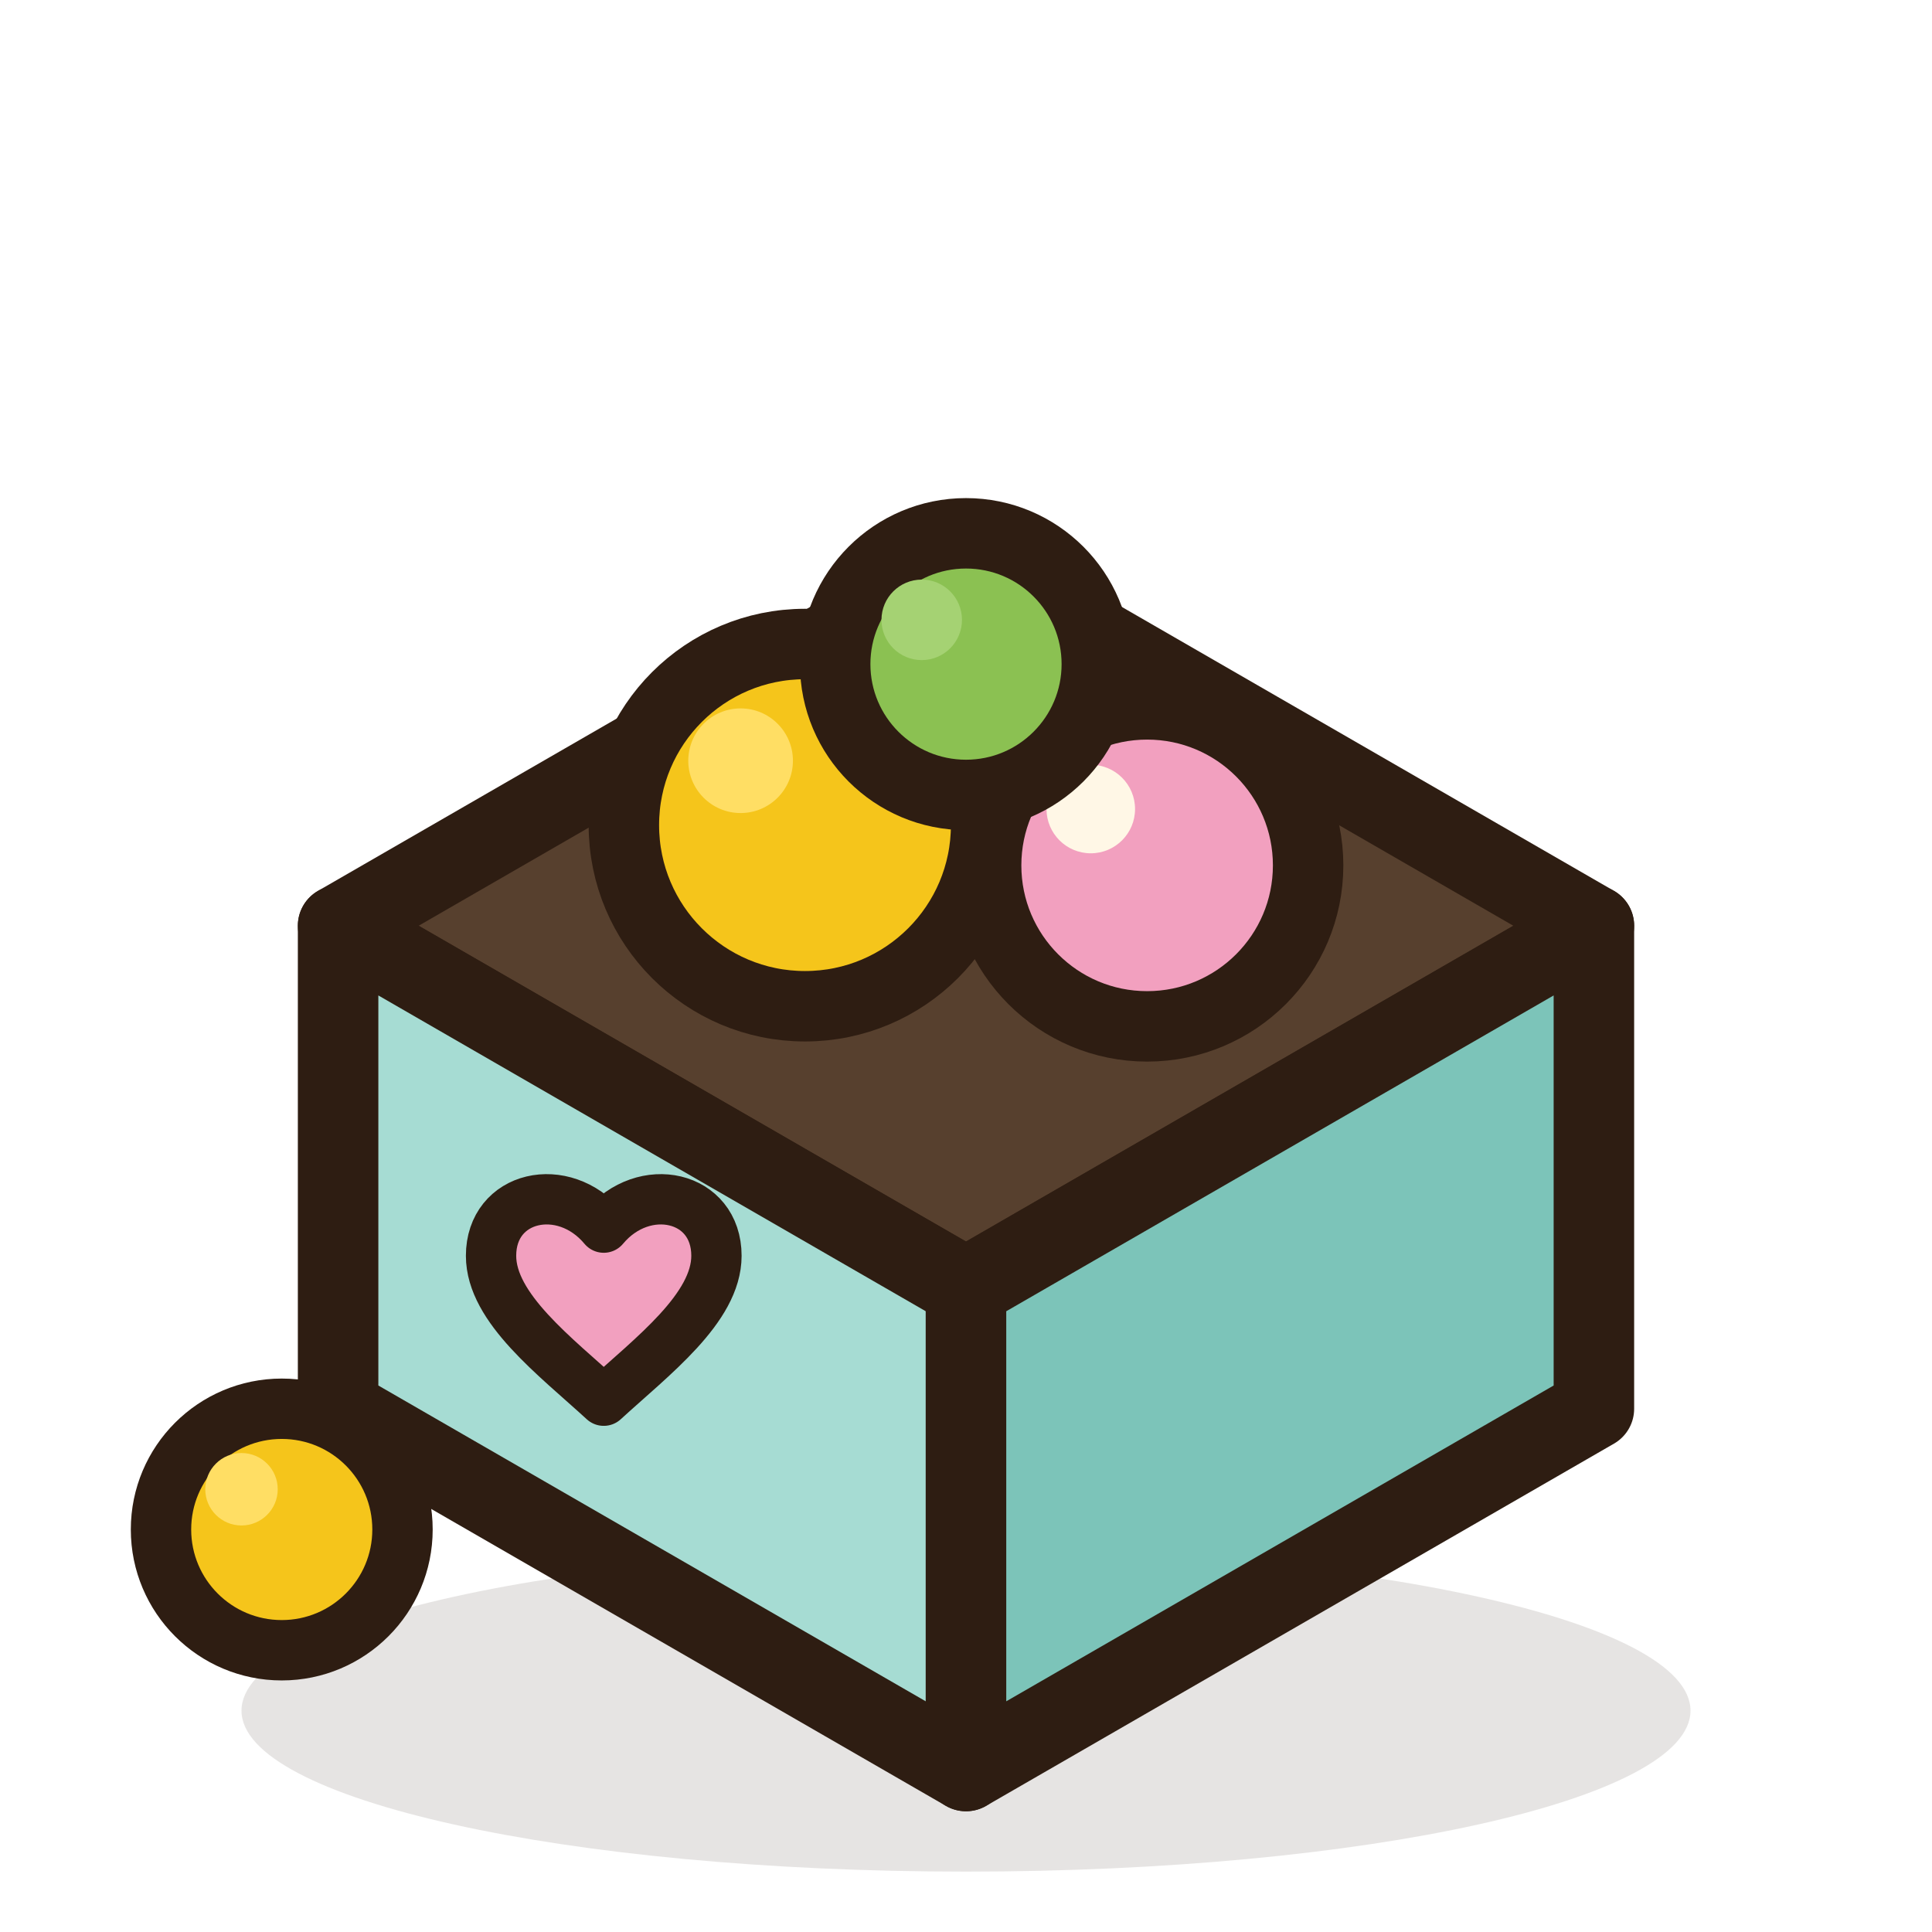
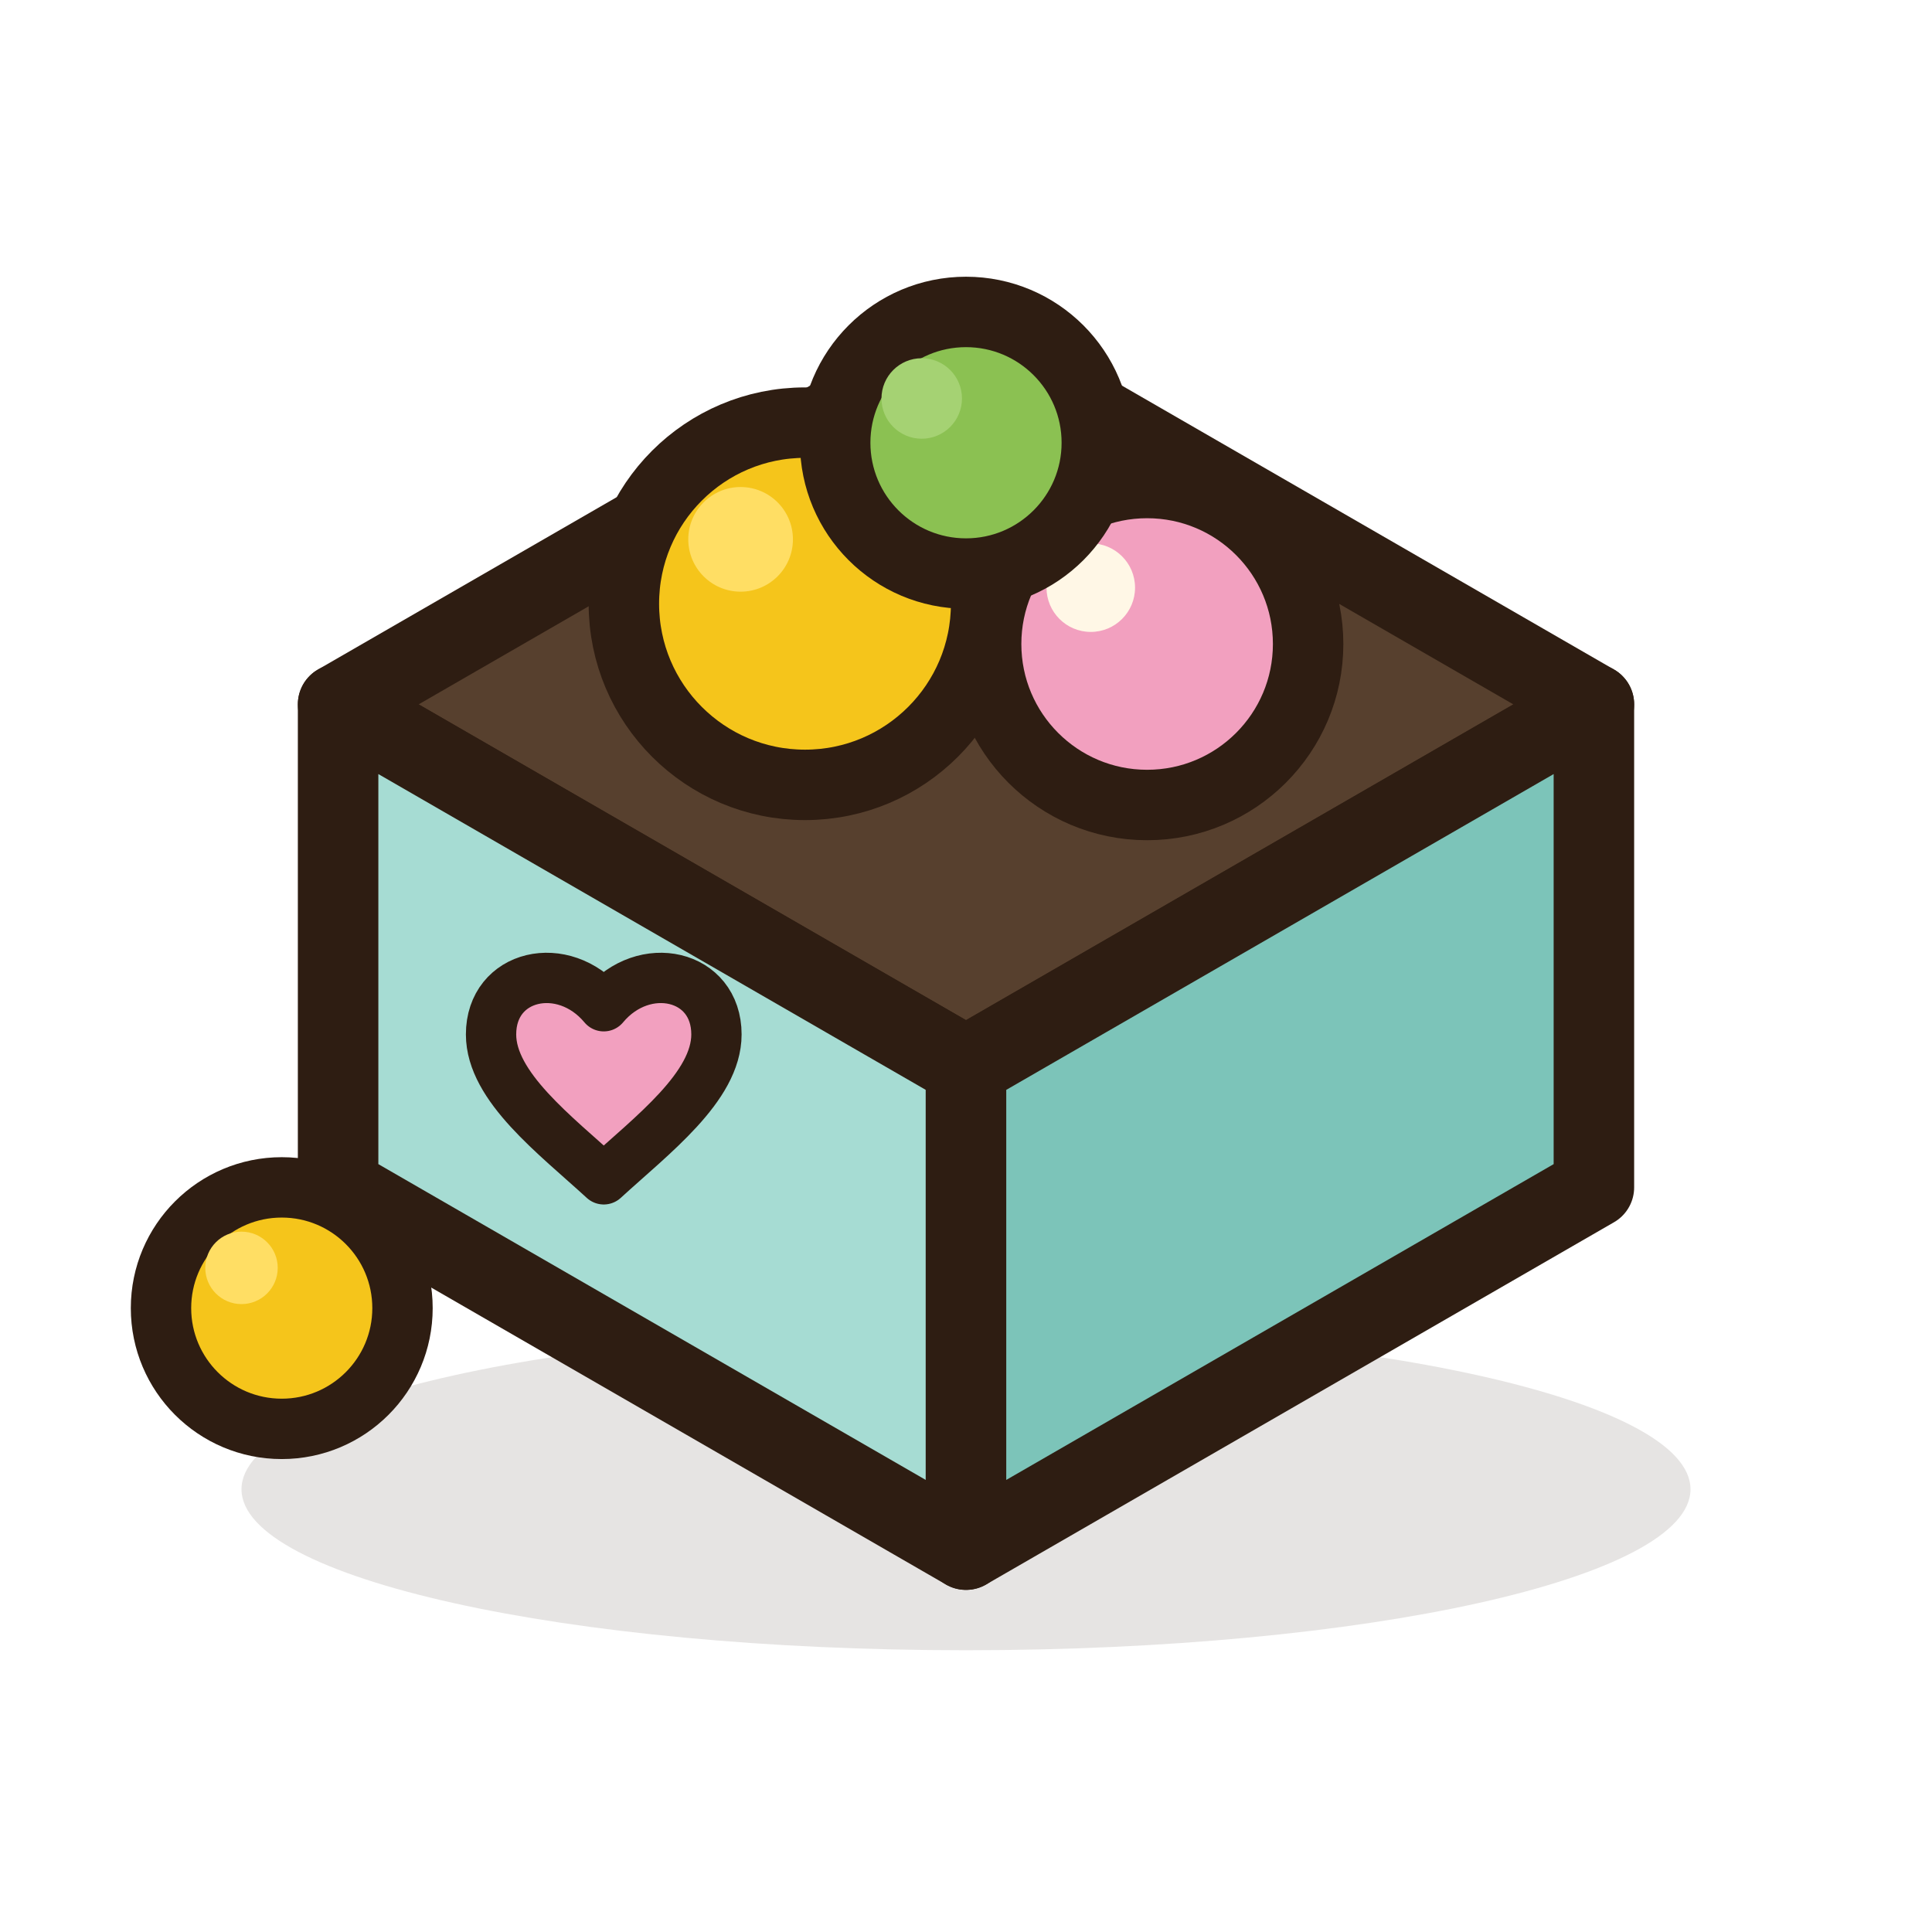
<svg xmlns="http://www.w3.org/2000/svg" viewBox="0 0 96 96" fill="none">
-   <ellipse cx="48" cy="85" rx="36" ry="8" fill="#2E1D12" opacity="0.12" />
-   <polygon points="48,28 79.2,46 48,64 16.8,46" fill="#57402E" stroke="#2E1D12" stroke-width="4" stroke-linejoin="round" />
-   <circle cx="40" cy="41" r="9" fill="#F5C51B" stroke="#2E1D12" stroke-width="3.5" />
-   <circle cx="36.8" cy="37.8" r="2.6" fill="#FFDE64" />
-   <circle cx="57" cy="43" r="8" fill="#F2A0BF" stroke="#2E1D12" stroke-width="3.5" />
-   <circle cx="54.2" cy="40.2" r="2.2" fill="#FFF7E6" />
-   <circle cx="48" cy="33" r="6.5" fill="#8BC152" stroke="#2E1D12" stroke-width="3.5" />
-   <circle cx="45.8" cy="30.8" r="2" fill="#A5D273" />
+   <ellipse cx="48" cy="74" rx="36" ry="8" fill="#2E1D12" opacity="0.12" />
+   <polygon points="48,17 79.2,35 48,53 16.8,35" fill="#57402E" stroke="#2E1D12" stroke-width="4" stroke-linejoin="round" />
+   <circle cx="40" cy="30" r="9" fill="#F5C51B" stroke="#2E1D12" stroke-width="3.5" />
+   <circle cx="36.8" cy="26.8" r="2.6" fill="#FFDE64" />
+   <circle cx="57" cy="32" r="8" fill="#F2A0BF" stroke="#2E1D12" stroke-width="3.5" />
+   <circle cx="54.2" cy="29.2" r="2.2" fill="#FFF7E6" />
+   <circle cx="48" cy="22" r="6.5" fill="#8BC152" stroke="#2E1D12" stroke-width="3.5" />
+   <circle cx="45.8" cy="19.8" r="2" fill="#A5D273" />
  <g stroke="#2E1D12" stroke-width="4" stroke-linejoin="round">
-     <polygon points="16.8,46 48,64 48,88 16.8,70" fill="#A6DCD3" />
-     <polygon points="48,64 79.2,46 79.2,70 48,88" fill="#7CC4B9" />
+     <polygon points="16.8,35 48,53 48,77 16.8,59" fill="#A6DCD3" />
+     <polygon points="48,53 79.2,35 79.2,59 48,77" fill="#7CC4B9" />
  </g>
-   <path d="M30 61 C28 58.6 24.4 59.4 24.4 62.4 C24.4 65 27.6 67.4 30 69.6 C32.4 67.4 35.6 65 35.6 62.4 C35.6 59.4 32 58.6 30 61 Z" fill="#F2A0BF" stroke="#2E1D12" stroke-width="2.5" stroke-linejoin="round" />
-   <circle cx="14" cy="76" r="6" fill="#F5C51B" stroke="#2E1D12" stroke-width="3" />
-   <circle cx="12" cy="74" r="1.8" fill="#FFDE64" />
+   <path d="M30 50 C28 47.6 24.4 48.4 24.4 51.4 C24.4 54 27.6 56.4 30 58.6 C32.4 56.4 35.6 54 35.6 51.4 C35.6 48.4 32 47.6 30 50 Z" fill="#F2A0BF" stroke="#2E1D12" stroke-width="2.5" stroke-linejoin="round" />
+   <circle cx="14" cy="65" r="6" fill="#F5C51B" stroke="#2E1D12" stroke-width="3" />
+   <circle cx="12" cy="63" r="1.8" fill="#FFDE64" />
</svg>
